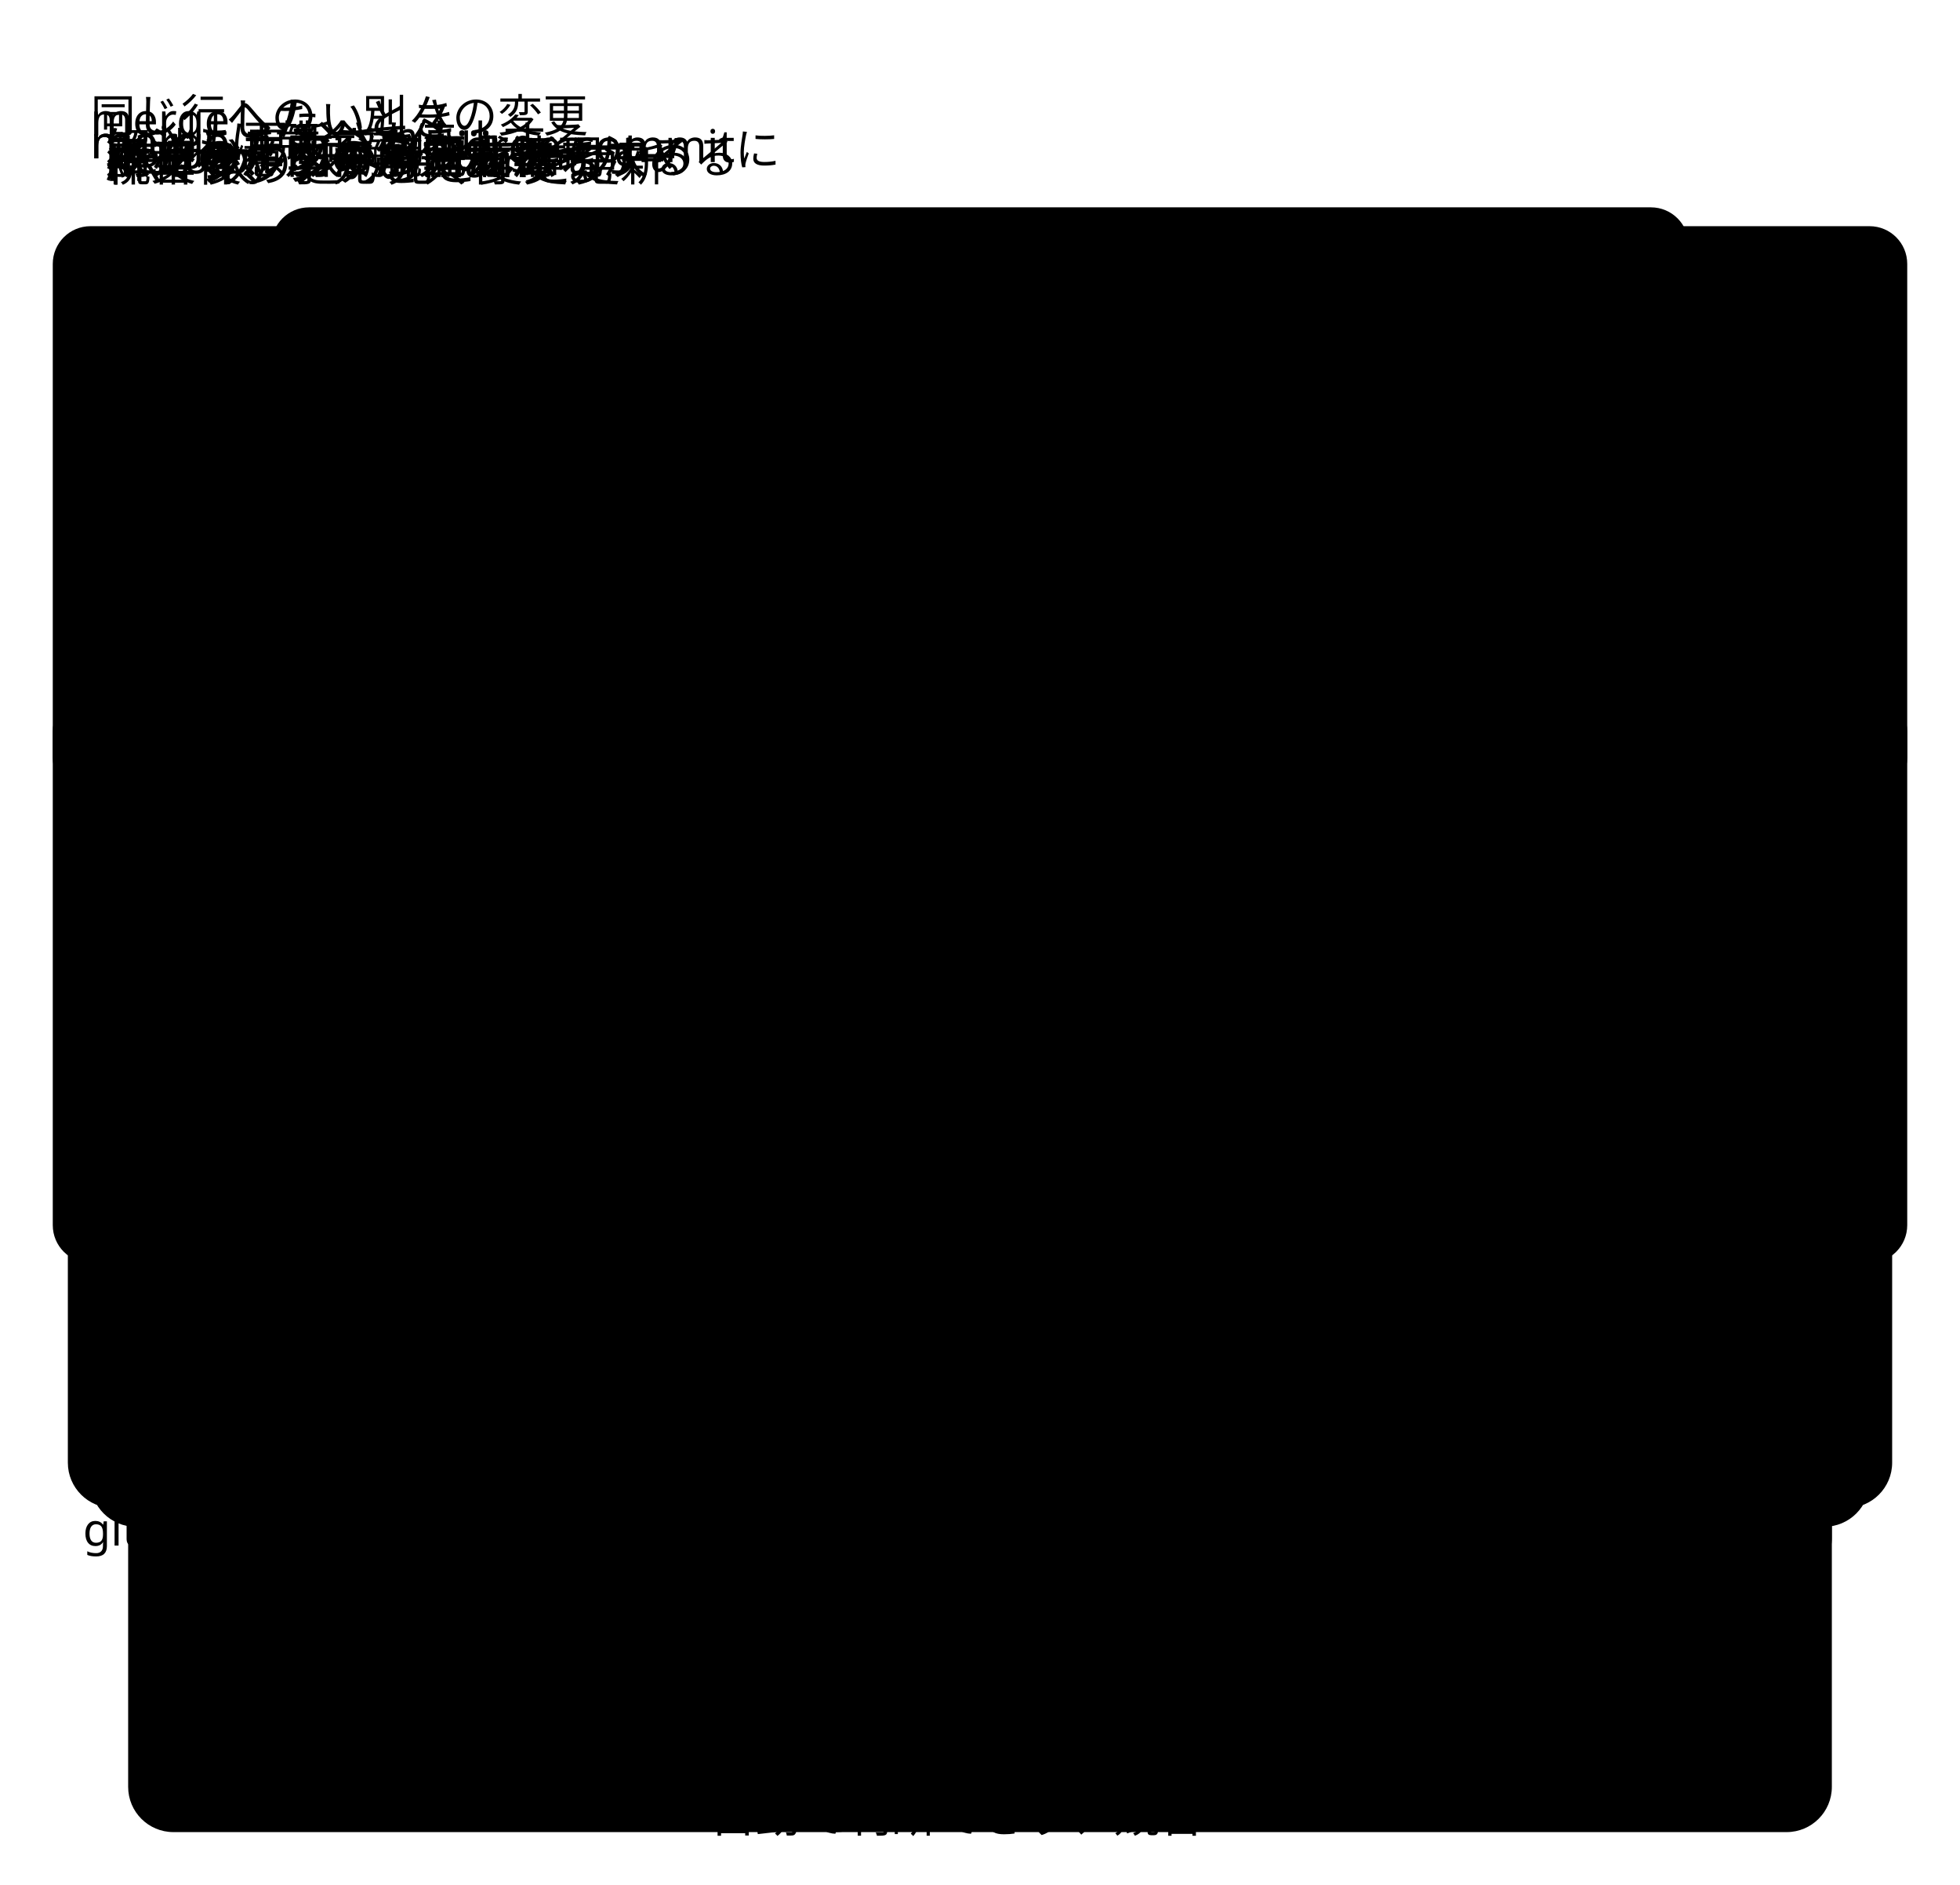
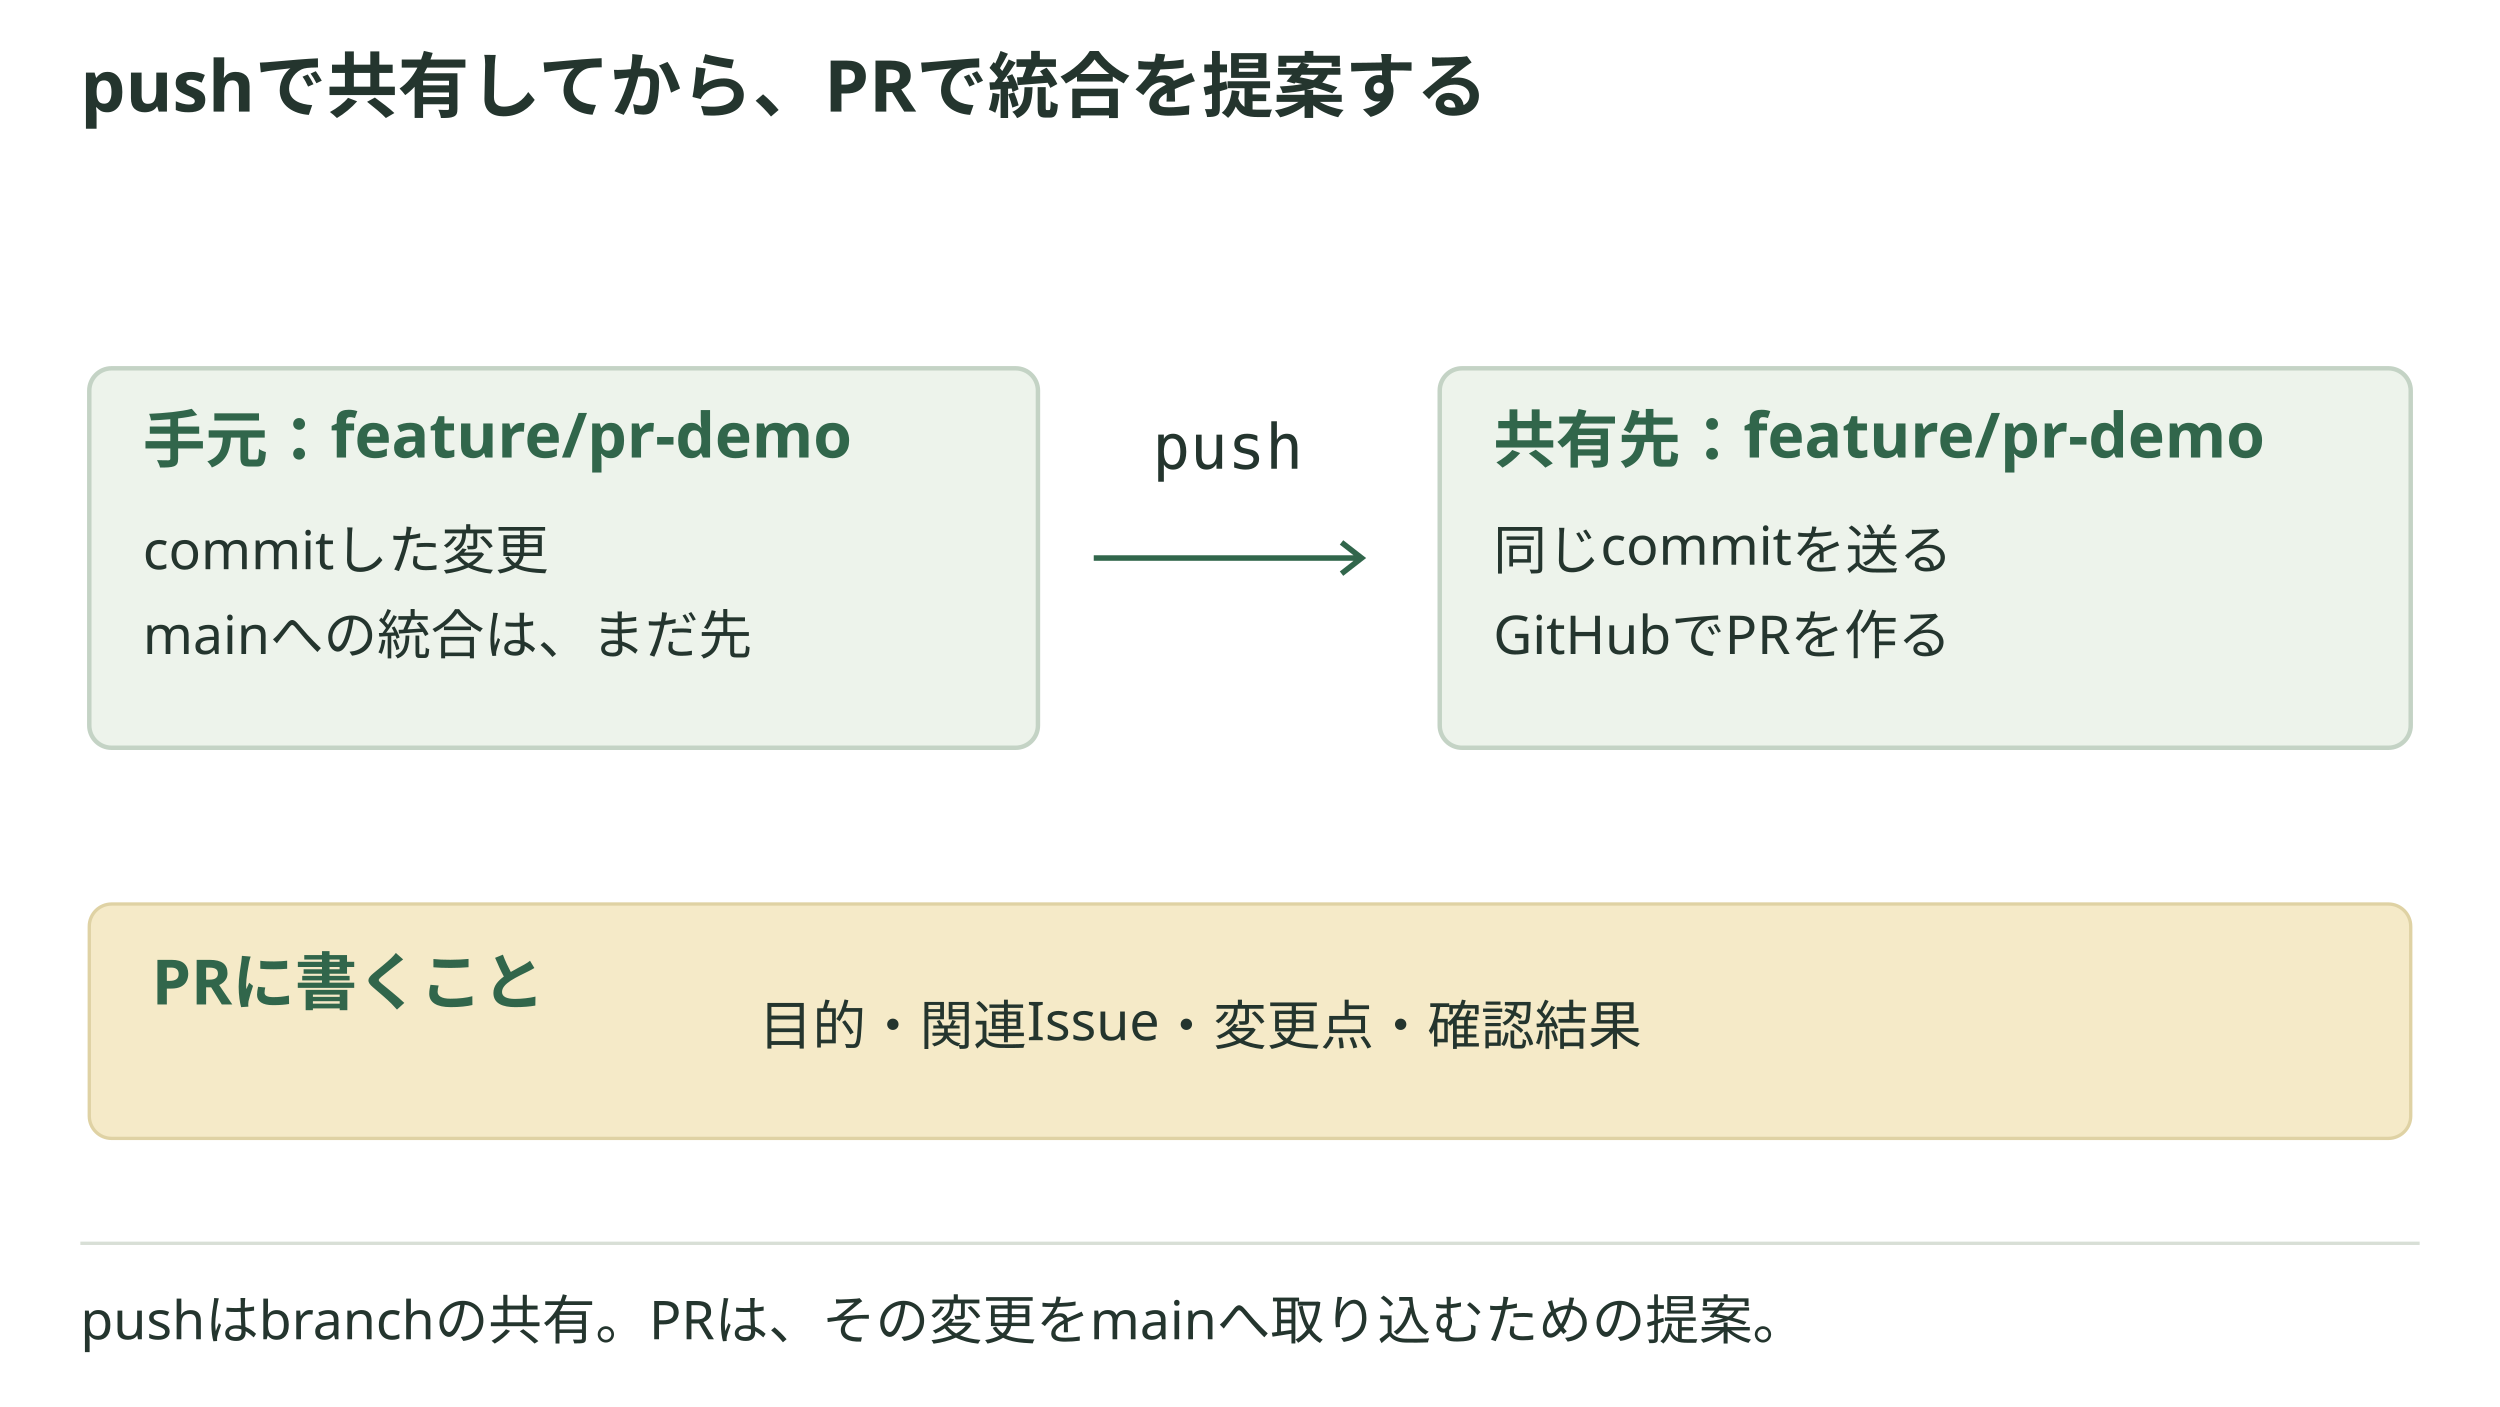
- <svg xmlns="http://www.w3.org/2000/svg" class="collaboration-integration" viewBox="0 0 520 500" role="img" aria-labelledby="collaboration-integration-title collaboration-integration-desc" data-current-state="publish">
+ <svg xmlns="http://www.w3.org/2000/svg" class="collaboration-integration" viewBox="0 0 1120 630" role="img" aria-labelledby="collaboration-integration-title collaboration-integration-desc" data-current-state="publish">
  <style>
- 
- svg.collaboration-integration {
-  background:#fbfcf9; font-family:"Noto Sans JP","Yu Gothic",Meiryo,sans-serif;
-  text {fill:#24352e; font-size:22px; white-space:pre;}
-  .strong {font-weight:700; fill:#31664b;}
-  .heading {font-size:26px; font-weight:700;}
-  .mono {font-family:Consolas,"Yu Gothic",monospace; font-size:22px;}
-  .muted {fill:#65736a;}
-  .red {fill:#a74238;}
-  .card {fill:#edf3eb;stroke:#c4d3c5;stroke-width:2;}
-  .note {fill:#f5eac8;stroke:#dfd2a4;stroke-width:1.5;}
-  .link {fill:none;stroke:#a2ada5;stroke-width:3;}
-  .arrow {fill:none;stroke:#31664b;stroke-width:2.5;}
-  .commit {fill:#6f9e78;stroke:#31664b;stroke-width:2;}
-  .branch {fill:none;stroke:#31664b;stroke-width:2;}
-  .ancestor-code {fill:#f3f3ef;stroke:#7184bd;stroke-width:2;}
-  .incoming-code {fill:#faf0e9;stroke:#bc6c5b;stroke-width:2;}
-  .planned {fill:#f5eac8;stroke:#b59842;stroke-width:2;stroke-dasharray:5 4;}
-  .terminal {fill:#343d37;}
-  .terminal-text {fill:#faf9f4;font-family:Consolas,monospace;font-size:22px;}
-  .terminal-error {fill:#f7c69b;font-family:Consolas,monospace;font-size:22px;}
-  .focus {fill:none;stroke:#a74238;stroke-width:3;}
-  [data-state] {display:none;}
-  &amp;[data-current-state="publish"] [data-state="publish"],
- &amp;[data-current-state="review"] [data-state="review"],
- &amp;[data-current-state="sync"] [data-state="sync"],
- &amp;[data-current-state="conflict-setup"] [data-state="conflict-setup"],
- &amp;[data-current-state="conflict-history"] [data-state="conflict-history"],
- &amp;[data-current-state="diverge"] [data-state="diverge"],
- &amp;[data-current-state="conflict-choice"] [data-state="conflict-choice"],
- &amp;[data-current-state="conflict-merge"] [data-state="conflict-merge"],
- &amp;[data-current-state="markers"] [data-state="markers"],
- &amp;[data-current-state="resolve"] [data-state="resolve"],
- &amp;[data-current-state="record"] [data-state="record"],
- &amp;[data-current-state="alternatives"] [data-state="alternatives"] {display:block;}
- }
- 
+ svg.collaboration-integration {background:#fbfcf9;font-family:"Noto Sans JP","Yu Gothic",Meiryo,sans-serif;}
+ svg.collaboration-integration text {fill:#24352e;font-size:28px;white-space:pre;}
+ svg.collaboration-integration .heading {font-size:32px;font-weight:700;}
+ svg.collaboration-integration .strong {fill:#31664b;font-weight:700;}
+ svg.collaboration-integration .small {font-size:24px;}
+ svg.collaboration-integration .tiny {font-size:21px;}
+ svg.collaboration-integration .mono {font-family:Consolas,"Yu Gothic",monospace;}
+ svg.collaboration-integration .muted {fill:#65736a;}
+ svg.collaboration-integration .red {fill:#a74238;}
+ svg.collaboration-integration .blue {fill:#486d9b;}
+ svg.collaboration-integration .link {fill:none;stroke:#a2ada5;stroke-width:3;}
+ svg.collaboration-integration .divider {fill:none;stroke:#d8dfd6;stroke-width:1.5;}
+ svg.collaboration-integration .arrow, svg.collaboration-integration .ref {fill:none;stroke:#31664b;stroke-width:2.5;}
+ svg.collaboration-integration .head-arrow {fill:none;stroke:#a74238;stroke-width:2.5;}
+ svg.collaboration-integration .commit {fill:#6f9e78;stroke:#31664b;stroke-width:2;}
+ svg.collaboration-integration .incoming {fill:#b5c8df;stroke:#486d9b;}
+ svg.collaboration-integration .marker {fill:none;stroke:#31664b;stroke-width:2.5;}
+ svg.collaboration-integration .wrong {fill:#f1d5ce;fill-opacity:.5;stroke:#a74238;stroke-width:2;}
+ svg.collaboration-integration .card {fill:#edf3eb;stroke:#c4d3c5;stroke-width:2;}
+ svg.collaboration-integration .label-box {fill:#e6f0e7;stroke:#b4c8b7;stroke-width:1.5;}
+ svg.collaboration-integration .blue-card {fill:#eef2f8;stroke:#a7bad4;stroke-width:2;}
+ svg.collaboration-integration .note {fill:#f5eac8;stroke:#dfd2a4;stroke-width:1.5;}
+ svg.collaboration-integration .planned {fill:#f5eac8;stroke:#b59842;stroke-width:2.5;stroke-dasharray:7 6;}
+ svg.collaboration-integration .planned-link {fill:none;stroke:#b59842;stroke-width:2.5;stroke-dasharray:7 6;}
+ svg.collaboration-integration .terminal {fill:#303d35;}
+ svg.collaboration-integration .terminal-text {fill:#faf9f4;font-family:Consolas,"Yu Gothic",monospace;font-size:24px;}
+ svg.collaboration-integration .terminal-error {fill:#ffcfb3;font-family:Consolas,monospace;font-size:24px;}
+ svg.collaboration-integration &gt; g[data-state] {display:none;}
+ svg.collaboration-integration[data-current-state="publish"] &gt; g[data-state="publish"],
+ svg.collaboration-integration[data-current-state="review"] &gt; g[data-state="review"],
+ svg.collaboration-integration[data-current-state="sync"] &gt; g[data-state="sync"],
+ svg.collaboration-integration[data-current-state="conflict-setup"] &gt; g[data-state="conflict-setup"],
+ svg.collaboration-integration[data-current-state="conflict-history"] &gt; g[data-state="conflict-history"],
+ svg.collaboration-integration[data-current-state="diverge"] &gt; g[data-state="diverge"],
+ svg.collaboration-integration[data-current-state="conflict-choice"] &gt; g[data-state="conflict-choice"],
+ svg.collaboration-integration[data-current-state="conflict-merge"] &gt; g[data-state="conflict-merge"],
+ svg.collaboration-integration[data-current-state="markers"] &gt; g[data-state="markers"],
+ svg.collaboration-integration[data-current-state="resolve"] &gt; g[data-state="resolve"],
+ svg.collaboration-integration[data-current-state="record"] &gt; g[data-state="record"],
+ svg.collaboration-integration[data-current-state="alternatives"] &gt; g[data-state="alternatives"] {display:block;}
</style>
  <g data-state="publish">
-     <text x="28" y="48" class="heading">作業ブランチを共有する</text>
-     <rect class="card" x="34" y="92" width="452" height="112" rx="12" />
-     <text x="52" y="126" class="strong">手元：feature/pr-demo</text>
-     <text x="52" y="161" class="">コミットした変更</text>
-     <path class="arrow" d="M 260 216 v 35 m -6 -7 l 6 7 l 6 -7" />
-     <text x="292" y="246" class="strong">push</text>
-     <rect class="card" x="34" y="278" width="452" height="112" rx="12" />
-     <text x="52" y="312" class="strong">origin：feature/pr-demo</text>
-     <text x="52" y="347" class="">mainへの統合は、まだ先</text>
-     <text x="42" y="451" class="">PRの説明にIssueと確認結果を書く</text>
+     <text x="36" y="50" class="heading" text-anchor="start">pushで共有してから、PRで統合を提案する</text>
+     <rect x="40" y="165" width="425" height="170" rx="10" class="card" />
+     <text x="64" y="207" class="strong" text-anchor="start">手元：feature/pr-demo</text>
+     <text x="64" y="255" class="small" text-anchor="start">commitした変更</text>
+     <text x="64" y="293" class="small" text-anchor="start">mainへの統合は、まだ先</text>
+     <path class="arrow" d="M490 250 H610 m-9 -7 l9 7 l-9 7" />
+     <text x="550" y="210" class="mono" text-anchor="middle">push</text>
+     <rect x="645" y="165" width="435" height="170" rx="10" class="card" />
+     <text x="669" y="207" class="strong" text-anchor="start">共有先：feature/pr-demo</text>
+     <text x="669" y="255" class="small" text-anchor="start">同じcommitを送る</text>
+     <text x="669" y="293" class="small" text-anchor="start">GitHubでPRを作る</text>
+     <rect x="40" y="405" width="1040" height="105" rx="10" class="note" />
+     <text x="68" y="450" class="strong" text-anchor="start">PRに書くこと</text>
+     <text x="340" y="468" class="small" text-anchor="start">目的・関連Issue・変更点・確認結果</text>
+     <path class="divider" d="M36 557 H1084" />
+     <text x="36" y="600" class="small" text-anchor="start">pushはbranchの共有。PRは、その変更をmainへ取り込むための提案。</text>
  </g>
  <g data-state="review">
-     <text x="28" y="48" class="heading">PR：取り込み先と変更元</text>
-     <rect class="card" x="24" y="94" width="224" height="112" rx="12" />
-     <text x="42" y="128" class="strong">base</text>
-     <text x="42" y="163" class="">main</text>
-     <rect class="card" x="272" y="94" width="224" height="112" rx="12" />
-     <text x="290" y="128" class="strong">compare</text>
-     <text x="290" y="163" class="">feature/pr-demo</text>
-     <path class="link" d="M 136 220 V 246 H 384 V 220" />
-     <rect class="card" x="60" y="272" width="400" height="116" rx="12" />
-     <text x="78" y="306" class="strong">差分・目的・動作を確認</text>
-     <text x="78" y="341" class="">必要なら同じブランチで修正</text>
-     <text x="54" y="450" class="strong">合意した変更をmainへmerge</text>
+     <text x="36" y="50" class="heading" text-anchor="start">PRでは、取り込み先・変更元・差分を確認する</text>
+     <rect x="40" y="125" width="430" height="170" rx="10" class="card" />
+     <text x="64" y="167" class="strong" text-anchor="start">base：取り込み先</text>
+     <text x="64" y="215" class="small" text-anchor="start">main</text>
+     <text x="64" y="253" class="small" text-anchor="start">ここへ変更を取り込む</text>
+     <rect x="650" y="125" width="430" height="170" rx="10" class="card" />
+     <text x="674" y="167" class="strong" text-anchor="start">compare：変更元</text>
+     <text x="674" y="215" class="small" text-anchor="start">feature/pr-demo</text>
+     <text x="674" y="253" class="small" text-anchor="start">このbranchの変更を提案</text>
+     <path class="arrow" d="M620 210 H500 m9 -7 l-9 7 l9 7" />
+     <text x="560" y="170" class="small" text-anchor="middle">統合</text>
+     <rect x="40" y="365" width="1040" height="150" rx="10" class="card" />
+     <text x="70" y="410" class="strong" text-anchor="start">目的・差分・動作をレビュー</text>
+     <text x="70" y="459" class="small" text-anchor="start">修正があれば同じbranchでcommit → push。確認してからmainへmerge。</text>
+     <path class="divider" d="M36 557 H1084" />
+     <text x="36" y="600" class="small" text-anchor="start">レビュー中の修正も同じPRに反映される。baseとcompareの向きを確かめる。</text>
  </g>
  <g data-state="sync">
-     <text x="28" y="48" class="heading">統合後、手元のmainを更新</text>
-     <rect class="card" x="34" y="90" width="452" height="112" rx="12" />
-     <text x="52" y="124" class="strong">共有先：origin/main</text>
-     <text x="52" y="159" class="">PRの変更が統合済み</text>
-     <path class="arrow" d="M 260 213 v 35 m -6 -7 l 6 7 l 6 -7" />
-     <text x="290" y="244" class="strong">pull --ff-only</text>
-     <rect class="card" x="34" y="276" width="452" height="112" rx="12" />
-     <text x="52" y="310" class="strong">手元：main</text>
-     <text x="52" y="345" class="">前へ進められる場合だけ更新</text>
-     <text x="42" y="451" class="">履歴が分かれていたら停止して確認</text>
+     <text x="36" y="50" class="heading" text-anchor="start">共有先での統合後、手元のmainを更新する</text>
+     <rect x="40" y="165" width="425" height="170" rx="10" class="card" />
+     <text x="64" y="207" class="strong" text-anchor="start">共有先：main</text>
+     <text x="64" y="255" class="small" text-anchor="start">PRの変更が統合済み</text>
+     <text x="64" y="293" class="small" text-anchor="start">手元はまだ更新されていない</text>
+     <path class="arrow" d="M490 250 H610 m-9 -7 l9 7 l-9 7" />
+     <text x="550" y="205" class="mono" text-anchor="middle">pull</text>
+     <rect x="645" y="165" width="435" height="170" rx="10" class="card" />
+     <text x="669" y="207" class="strong" text-anchor="start">手元：main</text>
+     <text x="669" y="255" class="small" text-anchor="start">前へ進められる場合だけ更新</text>
+     <text x="669" y="293" class="small" text-anchor="start">履歴が分岐していたら停止</text>
+     <rect x="40" y="405" width="1040" height="105" rx="10" class="card" />
+     <text x="68" y="450" class="mono small" text-anchor="start">git switch main</text>
+     <text x="560" y="450" class="mono small" text-anchor="start">git pull --ff-only</text>
+     <path class="divider" d="M36 557 H1084" />
+     <text x="36" y="600" class="small" text-anchor="start">pullはfetchも行う。origin/mainは、fetchで取得した共有先mainの位置を表す。</text>
  </g>
  <g data-state="conflict-setup">
-     <text x="28" y="46" class="heading">別フォルダで競合を再現する</text>
-     <rect class="card" x="34" y="78" width="452" height="104" rx="12" />
-     <text x="52" y="112" class="strong">初期コミット：hello.py</text>
-     <text x="52" y="149">Hello, world!</text>
-     <path class="arrow" d="M 260 192 v 28 m -6 -7 l 6 7 l 6 -7" />
-     <rect class="card" x="34" y="230" width="452" height="104" rx="12" />
-     <text x="52" y="264" class="strong">feat/ja で変更・commit</text>
-     <text x="52" y="301">こんにちは!</text>
-     <path class="arrow" d="M 260 344 v 28 m -6 -7 l 6 7 l 6 -7" />
-     <rect class="card" x="34" y="382" width="452" height="104" rx="12" />
-     <text x="52" y="416" class="strong">main に戻って変更・commit</text>
-     <text x="52" y="453">Hello, everyone!</text>
+     <text x="36" y="50" class="heading" text-anchor="start">別フォルダで、同じ行を別々に変更してみる</text>
+     <rect x="285" y="90" width="550" height="145" rx="10" class="card" />
+     <text x="307" y="125" class="strong" text-anchor="start">共通のcommit：hello.py</text>
+     <text x="307" y="167" class="mono small" text-anchor="start">def greet():</text>
+     <text x="307" y="207" class="mono small" text-anchor="start">    print("Hello, world!")</text>
+     <path class="arrow" d="M410 240 L280 285 M710 240 L840 285" />
+     <rect x="40" y="300" width="500" height="145" rx="10" class="card" />
+     <text x="62" y="335" class="strong" text-anchor="start">mainで変更 → commit</text>
+     <text x="62" y="377" class="mono small" text-anchor="start">def greet():</text>
+     <text x="62" y="417" class="mono small" text-anchor="start">    print("Hello, everyone!")</text>
+     <rect x="580" y="300" width="500" height="145" rx="10" class="blue-card" />
+     <text x="602" y="335" class="strong" text-anchor="start">feat/jaで変更 → commit</text>
+     <text x="602" y="377" class="mono small" text-anchor="start">def greet():</text>
+     <text x="602" y="417" class="mono small" text-anchor="start">    print("こんにちは!")</text>
+     <text x="560" y="505" class="small" text-anchor="middle">実習の順序：feat/jaでcommit → mainへ戻ってcommit</text>
+     <path class="divider" d="M36 557 H1084" />
+     <text x="36" y="600" class="small" text-anchor="start">既存の共有リポジトリと分けた、ローカル専用の練習用フォルダで再現する。</text>
  </g>
  <g data-state="conflict-history">
-     <text x="24" y="42" class="heading">mainも更新された</text>
-     <path class="link" d="M116 385 V275 L192 235" />
-     <circle class="commit" cx="116" cy="385" r="11" />
-     <circle class="commit" cx="116" cy="330" r="11" />
-     <circle class="commit" cx="116" cy="275" r="11" />
-     <circle class="commit" cx="192" cy="235" r="11" />
-     <rect class="branch" x="175" y="218" width="34" height="34" rx="4" />
-     <text x="192" y="207" class="strong" text-anchor="middle">feat/ja</text>
-     <rect class="branch" x="99" y="258" width="34" height="34" rx="4" />
-     <text x="91" y="252" class="strong" text-anchor="end">main</text>
-     <path class="link" d="M370 385 V275 L446 235" />
-     <circle class="commit" cx="370" cy="385" r="11" />
-     <circle class="commit" cx="370" cy="330" r="11" />
-     <circle class="commit" cx="370" cy="275" r="11" />
-     <circle class="commit" cx="446" cy="235" r="11" />
-     <rect class="branch" x="429" y="218" width="34" height="34" rx="4" />
-     <text x="446" y="207" class="strong" text-anchor="middle">feat/ja</text>
-     <path class="link" d="M370 275 V180" />
-     <circle class="commit" cx="370" cy="180" r="11" />
-     <rect class="branch" x="353" y="163" width="34" height="34" rx="4" />
-     <text x="370" y="150" class="strong" text-anchor="middle">main</text>
-     <text x="100" y="435" class="" text-anchor="middle">分岐した時点</text>
-     <text x="378" y="435" class="" text-anchor="middle">main更新後</text>
-     <text x="260" y="483" class="" text-anchor="middle">feat/ja のcommitは同じ</text>
+     <text x="36" y="50" class="heading" text-anchor="start">作業branchが分かれた後、mainも進んだ</text>
+     <text x="50" y="110" class="strong" text-anchor="start">前：分岐した時点</text>
+     <text x="615" y="110" class="strong" text-anchor="start">後：mainにもcommitを追加</text>
+     <path class="divider" d="M560 90 V520" />
+     <path class="link" d="M145 480 V320" />
+     <circle class="commit " cx="145" cy="320" r="13" />
+     <text x="117" y="328" class="mono small" text-anchor="end">C1</text>
+     <circle class="commit " cx="145" cy="400" r="13" />
+     <text x="117" y="408" class="mono small" text-anchor="end">c2</text>
+     <circle class="commit " cx="145" cy="480" r="13" />
+     <text x="117" y="488" class="mono small" text-anchor="end">c1</text>
+     <path class="link" d="M145 320 L360 270" />
+     <circle class="commit incoming" cx="360" cy="270" r="13" />
+     <text x="332" y="278" class="mono small" text-anchor="end">F1</text>
+     <rect class="marker" x="338" y="248" width="44" height="44" rx="5" />
+     <text x="360" y="223" class="strong blue" text-anchor="middle">feat/ja</text>
+     <rect class="marker" x="123" y="298" width="44" height="44" rx="5" />
+     <text x="145" y="275" class="strong" text-anchor="middle">main</text>
+     <path class="link" d="M710 480 V320" />
+     <circle class="commit " cx="710" cy="320" r="13" />
+     <text x="682" y="328" class="mono small" text-anchor="end">C1</text>
+     <circle class="commit " cx="710" cy="400" r="13" />
+     <text x="682" y="408" class="mono small" text-anchor="end">c2</text>
+     <circle class="commit " cx="710" cy="480" r="13" />
+     <text x="682" y="488" class="mono small" text-anchor="end">c1</text>
+     <path class="link" d="M710 320 L925 270" />
+     <circle class="commit incoming" cx="925" cy="270" r="13" />
+     <text x="897" y="278" class="mono small" text-anchor="end">F1</text>
+     <rect class="marker" x="903" y="248" width="44" height="44" rx="5" />
+     <text x="925" y="223" class="strong blue" text-anchor="middle">feat/ja</text>
+     <path class="link" d="M710 320 V210" />
+     <circle class="commit " cx="710" cy="210" r="13" />
+     <text x="682" y="218" class="mono small" text-anchor="end">M1</text>
+     <rect class="marker" x="688" y="188" width="44" height="44" rx="5" />
+     <text x="710" y="165" class="strong" text-anchor="middle">main</text>
+     <path class="arrow" d="M475 370 H610 m-9 -7 l9 7 l-9 7" />
+     <path class="divider" d="M36 557 H1084" />
+     <text x="36" y="600" class="small" text-anchor="start">左右のC1とF1は同じ記録。mainがC1からM1へ進み、両方に固有の変更がある。</text>
  </g>
  <g data-state="diverge">
-     <text x="24" y="35" class="heading">同じ行への、別々の変更</text>
-     <rect class="ancestor-code" x="72" y="55" width="376" height="94" rx="10" />
-     <text x="88" y="83" class="muted">共通のcommit</text>
-     <text x="88" y="111" class="mono">def greet():</text>
-     <text x="88" y="137" class="mono">    print("Hello, world!")</text>
-     <path class="link" d="M180 151 L130 178 M340 151 L390 178" />
-     <rect class="card" x="14" y="184" width="240" height="151" rx="10" />
-     <text x="27" y="213" class="strong">main</text>
-     <text x="27" y="245" class="mono">def greet():</text>
-     <text x="27" y="275" class="mono">    print(</text>
-     <text x="39" y="303" class="mono" textLength="192" lengthAdjust="spacingAndGlyphs">"Hello, everyone!"</text>
-     <text x="27" y="328" class="mono">    )</text>
-     <rect class="incoming-code" x="266" y="184" width="240" height="151" rx="10" />
-     <text x="279" y="213" class="strong">feat/ja</text>
-     <text x="279" y="245" class="mono">def greet():</text>
-     <text x="279" y="275" class="mono">    print(</text>
-     <text x="291" y="303" class="mono">"こんにちは!"</text>
-     <text x="279" y="328" class="mono">    )</text>
-     <path class="link" d="M222 475 V389 L316 367 M222 389 V350" />
-     <circle class="commit" cx="222" cy="475" r="11" />
-     <circle class="commit" cx="222" cy="432" r="11" />
-     <circle class="commit" cx="222" cy="389" r="11" />
-     <circle class="commit" cx="222" cy="350" r="11" />
-     <circle class="commit" cx="316" cy="367" r="11" />
-     <rect class="branch" x="205" y="333" width="34" height="34" rx="4" />
-     <rect class="branch" x="299" y="350" width="34" height="34" rx="4" />
-     <text x="194" y="361" class="strong" text-anchor="end">main</text>
-     <text x="344" y="375" class="strong">feat/ja</text>
+     <text x="36" y="50" class="heading" text-anchor="start">共通のコードから、同じ行を別々に変更した</text>
+     <rect x="285" y="80" width="550" height="145" rx="10" class="card" />
+     <text x="307" y="115" class="strong" text-anchor="start">共通：C1</text>
+     <text x="307" y="157" class="mono small" text-anchor="start">def greet():</text>
+     <text x="307" y="197" class="mono small" text-anchor="start">    print("Hello, world!")</text>
+     <path class="arrow" d="M410 230 L280 270 M710 230 L840 270" />
+     <rect x="40" y="275" width="500" height="145" rx="10" class="card" />
+     <text x="62" y="310" class="strong" text-anchor="start">main：M1</text>
+     <text x="62" y="352" class="mono small" text-anchor="start">def greet():</text>
+     <text x="62" y="392" class="mono small" text-anchor="start">    print("Hello, everyone!")</text>
+     <rect x="580" y="275" width="500" height="145" rx="10" class="blue-card" />
+     <text x="602" y="310" class="strong" text-anchor="start">feat/ja：F1</text>
+     <text x="602" y="352" class="mono small" text-anchor="start">def greet():</text>
+     <text x="602" y="392" class="mono small" text-anchor="start">    print("こんにちは!")</text>
+     <path class="link" d="M360 465 L560 525 L760 465" />
+     <circle class="commit " cx="560" cy="525" r="13" />
+     <text x="532" y="533" class="mono small" text-anchor="end">C1</text>
+     <circle class="commit " cx="360" cy="465" r="13" />
+     <text x="332" y="473" class="mono small" text-anchor="end">M1</text>
+     <circle class="commit incoming" cx="760" cy="465" r="13" />
+     <text x="732" y="473" class="mono small" text-anchor="end">F1</text>
+     <rect class="marker" x="338" y="443" width="44" height="44" rx="5" />
+     <rect class="marker" x="738" y="443" width="44" height="44" rx="5" />
+     <text x="270" y="474" class="small strong" text-anchor="end">main</text>
+     <text x="810" y="474" class="small blue strong" text-anchor="start">feat/ja</text>
+     <path class="divider" d="M36 557 H1084" />
+     <text x="36" y="600" class="small" text-anchor="start">両方が同じ行を変更。どんな挨拶を完成形にするかは、人が決める。</text>
  </g>
  <g data-state="conflict-choice">
-     <text x="24" y="36" class="heading">mergeしたいとき…</text>
-     <rect class="card" x="14" y="60" width="240" height="151" rx="10" />
-     <text x="27" y="89" class="strong">main</text>
-     <text x="27" y="121" class="mono">def greet():</text>
-     <text x="27" y="151" class="mono">    print(</text>
-     <text x="39" y="179" class="mono" textLength="192" lengthAdjust="spacingAndGlyphs">"Hello, everyone!"</text>
-     <text x="27" y="204" class="mono">    )</text>
-     <rect class="incoming-code" x="266" y="60" width="240" height="151" rx="10" />
-     <text x="279" y="89" class="strong">feat/ja</text>
-     <text x="279" y="121" class="mono">def greet():</text>
-     <text x="279" y="151" class="mono">    print(</text>
-     <text x="291" y="179" class="mono">"こんにちは!"</text>
-     <text x="279" y="204" class="mono">    )</text>
-     <path class="link" d="M220 372 V320 L318 294 M220 320 V260" />
-     <circle class="commit" cx="220" cy="372" r="11" />
-     <circle class="commit" cx="220" cy="320" r="11" />
-     <circle class="commit" cx="220" cy="260" r="11" />
-     <circle class="commit" cx="318" cy="294" r="11" />
-     <rect class="branch" x="203" y="243" width="34" height="34" rx="4" />
-     <rect class="branch" x="301" y="277" width="34" height="34" rx="4" />
-     <path class="planned" d="M220 260 V224 L318 294" />
-     <circle class="planned" cx="220" cy="224" r="12" />
-     <text x="193" y="263" class="strong" text-anchor="end">main</text>
-     <text x="347" y="299" class="strong">feat/ja</text>
-     <text x="355" y="354" class="muted">未作成</text>
-     <text x="22" y="410" class="mono">git merge feat/ja</text>
-     <text x="260" y="452" class="" text-anchor="middle">どちらを採用する？</text>
-     <text x="260" y="486" class="red" text-anchor="middle">自動で判断できず、競合へ</text>
+     <text x="36" y="50" class="heading" text-anchor="start">mainへmergeしたい。でも、完成形を自動で決められない</text>
+     <rect x="40" y="95" width="500" height="145" rx="10" class="card" />
+     <text x="62" y="130" class="strong" text-anchor="start">main：M1</text>
+     <text x="62" y="172" class="mono small" text-anchor="start">def greet():</text>
+     <text x="62" y="212" class="mono small" text-anchor="start">    print("Hello, everyone!")</text>
+     <rect x="580" y="95" width="500" height="145" rx="10" class="blue-card" />
+     <text x="602" y="130" class="strong" text-anchor="start">feat/ja：F1</text>
+     <text x="602" y="172" class="mono small" text-anchor="start">def greet():</text>
+     <text x="602" y="212" class="mono small" text-anchor="start">    print("こんにちは!")</text>
+     <path class="link" d="M360 370 L560 485 L760 370" />
+     <circle class="commit " cx="560" cy="485" r="13" />
+     <text x="532" y="493" class="mono small" text-anchor="end">C1</text>
+     <circle class="commit " cx="360" cy="370" r="13" />
+     <text x="332" y="378" class="mono small" text-anchor="end">M1</text>
+     <circle class="commit incoming" cx="760" cy="370" r="13" />
+     <text x="732" y="378" class="mono small" text-anchor="end">F1</text>
+     <rect class="marker" x="338" y="348" width="44" height="44" rx="5" />
+     <rect class="marker" x="738" y="348" width="44" height="44" rx="5" />
+     <path class="planned-link" d="M360 370 V285 L760 370" />
+     <circle class="planned" cx="360" cy="285" r="15" />
+     <text x="403" y="292" class="small" text-anchor="start">予定のmerge commit（まだ存在しない）</text>
+     <text x="270" y="379" class="small strong" text-anchor="end">main</text>
+     <text x="810" y="379" class="small blue strong" text-anchor="start">feat/ja</text>
+     <text x="80" y="505" class="small red" text-anchor="start">HEAD → main</text>
+     <text x="610" y="525" class="mono small" text-anchor="start">git merge feat/ja</text>
+     <path class="divider" d="M36 557 H1084" />
+     <text x="36" y="600" class="small" text-anchor="start">点線は予定。競合した段階では新しいcommitは作られず、mainの目印も進まない。</text>
  </g>
  <g data-state="conflict-merge">
-     <text x="24" y="42" class="heading">mergeは競合で停止する</text>
-     <rect class="terminal" x="18" y="82" width="484" height="318" rx="12" />
-     <text x="34" y="120" class="terminal-text">(main) ❯ git merge feat/ja</text>
-     <text x="34" y="163" class="terminal-text">Auto-merging hello.py</text>
-     <text x="34" y="207" class="terminal-error">CONFLICT (content):</text>
-     <text x="34" y="239" class="terminal-error">Merge conflict in hello.py</text>
-     <text x="34" y="285" class="terminal-text">Automatic merge failed;</text>
-     <text x="34" y="317" class="terminal-text">fix conflicts and then</text>
-     <text x="34" y="349" class="terminal-text">commit the result.</text>
-     <text x="260" y="447" class="" text-anchor="middle">mainの先端はまだ進まない</text>
-     <text x="260" y="484" class="" text-anchor="middle">次に、hello.pyを開いて確認</text>
+     <text x="36" y="50" class="heading" text-anchor="start">mergeは競合で停止する。履歴の統合は、まだ完了しない</text>
+     <rect x="40" y="110" width="1040" height="300" rx="10" class="terminal" />
+     <text x="68" y="160" class="terminal-text" text-anchor="start">(main) &gt; git merge feat/ja</text>
+     <text x="68" y="215" class="terminal-text" text-anchor="start">Auto-merging hello.py</text>
+     <text x="68" y="270" class="terminal-error" text-anchor="start">CONFLICT (content): Merge conflict in hello.py</text>
+     <text x="68" y="325" class="terminal-text" text-anchor="start">Automatic merge failed; fix conflicts and then</text>
+     <text x="68" y="365" class="terminal-text" text-anchor="start">commit the result.</text>
+     <text x="70" y="475" class="strong" text-anchor="start">mainの先端はM1のまま</text>
+     <text x="610" y="475" class="strong" text-anchor="start">次はhello.pyを開いて確認</text>
+     <path class="divider" d="M36 557 H1084" />
+     <text x="36" y="600" class="small" text-anchor="start">Gitが競合箇所にマーカーを入れる。編集・確認・add・commitをして統合を完了する。</text>
  </g>
  <g data-state="markers">
-     <text x="28" y="46" class="heading">hello.py：未解決のマーカー</text>
-     <rect class="note" x="24" y="79" width="472" height="326" rx="12" />
-     <text x="42" y="118" class="mono">def greet():</text>
-     <text x="42" y="157" class="mono">&lt;&lt;&lt;&lt;&lt;&lt;&lt; HEAD</text>
-     <text x="42" y="196" class="mono">    print("Hello, everyone!")</text>
-     <text x="42" y="235" class="mono">=======</text>
-     <text x="42" y="274" class="mono">    print("こんにちは!")</text>
-     <text x="42" y="313" class="mono">&gt;&gt;&gt;&gt;&gt;&gt;&gt; feat/ja</text>
-     <text x="42" y="450" class="">HEAD側はmain、下側は取り込み側</text>
+     <text x="36" y="50" class="heading" text-anchor="start">hello.py：マーカーの間に、双方の変更が並ぶ</text>
+     <rect x="40" y="100" width="720" height="420" rx="10" class="card" />
+     <text x="65" y="145" class="mono" text-anchor="start">def greet():</text>
+     <rect x="55" y="165" width="690" height="120" rx="10" class="card" />
+     <text x="75" y="205" class="mono small strong" text-anchor="start">&lt;&lt;&lt;&lt;&lt;&lt;&lt; HEAD</text>
+     <text x="75" y="255" class="mono small" text-anchor="start">    print("Hello, everyone!")</text>
+     <text x="75" y="325" class="mono small muted" text-anchor="start">=======</text>
+     <rect x="55" y="345" width="690" height="120" rx="10" class="blue-card" />
+     <text x="75" y="390" class="mono small" text-anchor="start">    print("こんにちは!")</text>
+     <text x="75" y="440" class="mono small blue" text-anchor="start">&gt;&gt;&gt;&gt;&gt;&gt;&gt; feat/ja</text>
+     <text x="800" y="205" class="strong" text-anchor="start">現在のmain側</text>
+     <text x="800" y="250" class="red small" text-anchor="start">HEAD → main</text>
+     <text x="800" y="390" class="blue strong" text-anchor="start">取り込む側</text>
+     <text x="800" y="435" class="mono small" text-anchor="start">feat/ja</text>
+     <path class="divider" d="M36 557 H1084" />
+     <text x="36" y="600" class="small" text-anchor="start">マーカーは未解決箇所の印。完成形を残し、&lt;&lt;&lt;&lt;&lt;&lt;&lt;・=======・&gt;&gt;&gt;&gt;&gt;&gt;&gt;を削除する。</text>
  </g>
  <g data-state="resolve">
-     <text x="28" y="46" class="heading">双方の意図から完成形を決める</text>
-     <rect class="card" x="20" y="80" width="230" height="106" rx="12" />
-     <text x="38" y="114" class="strong">main</text>
-     <text x="38" y="149" class="">Hello, everyone!</text>
-     <rect class="card" x="270" y="80" width="230" height="106" rx="12" />
-     <text x="288" y="114" class="strong">feat/ja</text>
-     <text x="288" y="149" class="">こんにちは!</text>
-     <path class="link" d="M 136 202 V 230 H 260 V 264 M 384 202 V 230 H 260" />
-     <rect class="card" x="34" y="282" width="452" height="138" rx="12" />
-     <text x="52" y="316" class="strong">hello.py の完成形</text>
-     <text x="52" y="351" class="">def greet():</text>
-     <text x="52" y="386" class="">    print("みなさんこんにちは!")</text>
-     <text x="42" y="470" class="">マーカーを消し、関数を実行して確認</text>
+     <text x="36" y="50" class="heading" text-anchor="start">双方の意図を読んで、完成形を編集する</text>
+     <rect x="40" y="100" width="500" height="170" rx="10" class="card" />
+     <text x="64" y="142" class="strong" text-anchor="start">mainの変更</text>
+     <text x="64" y="190" class="small" text-anchor="start">Hello, everyone!</text>
+     <text x="64" y="228" class="small" text-anchor="start">みんなへの挨拶にする</text>
+     <rect x="580" y="100" width="500" height="170" rx="10" class="blue-card" />
+     <text x="604" y="142" class="strong" text-anchor="start">feat/jaの変更</text>
+     <text x="604" y="190" class="small" text-anchor="start">こんにちは!</text>
+     <text x="604" y="228" class="small" text-anchor="start">日本語で挨拶する</text>
+     <path class="arrow" d="M290 285 V315 H560 V340 M830 285 V315 H560" />
+     <rect x="210" y="365" width="700" height="145" rx="10" class="card" />
+     <text x="232" y="400" class="strong" text-anchor="start">完成形の例：hello.py</text>
+     <text x="232" y="442" class="mono small" text-anchor="start">def greet():</text>
+     <text x="232" y="482" class="mono small" text-anchor="start">    print("みなさんこんにちは!")</text>
+     <path class="divider" d="M36 557 H1084" />
+     <text x="36" y="600" class="small" text-anchor="start">マーカーを消す → greet()を実行して確認 → git add hello.py → git commit。</text>
  </g>
  <g data-state="record">
-     <text x="28" y="44" class="heading">解消した内容をmerge commitに</text>
-     <path class="link" d="M 260 398 L 130 286 L 130 140 M 260 398 L 354 286 L 130 140" />
-     <circle class="commit" cx="260" cy="398" r="16" />
-     <text x="218" y="406" class="" text-anchor="end">C1</text>
-     <circle class="commit" cx="130" cy="286" r="16" />
-     <text x="88" y="294" class="" text-anchor="end">M1</text>
-     <circle class="commit" cx="354" cy="286" r="16" />
-     <text x="312" y="294" class="" text-anchor="end">F1</text>
-     <circle class="commit" cx="130" cy="140" r="16" />
-     <text x="88" y="148" class="" text-anchor="end">M2</text>
-     <rect class="branch" x="105" y="115" width="50" height="50" rx="4" />
-     <text x="166" y="147" class="strong">main</text>
-     <text x="166" y="177" class="red">HEAD</text>
-     <rect class="branch" x="329" y="261" width="50" height="50" rx="4" />
-     <text x="278" y="341" class="strong">feat/ja</text>
-     <text x="42" y="461" class="">M2は、M1とF1を親に持つ記録</text>
+     <text x="36" y="50" class="heading" text-anchor="start">解消した内容を、2つの親を持つcommitに記録する</text>
+     <path class="link" d="M150 480 V210" />
+     <circle class="commit " cx="150" cy="210" r="13" />
+     <text x="122" y="218" class="mono small" text-anchor="end">M2</text>
+     <circle class="commit " cx="150" cy="340" r="13" />
+     <text x="122" y="348" class="mono small" text-anchor="end">M1</text>
+     <circle class="commit " cx="150" cy="480" r="13" />
+     <text x="122" y="488" class="mono small" text-anchor="end">C1</text>
+     <path class="link" d="M150 480 L400 370 L150 210" />
+     <circle class="commit incoming" cx="400" cy="370" r="13" />
+     <text x="372" y="378" class="mono small" text-anchor="end">F1</text>
+     <rect class="marker" x="128" y="188" width="44" height="44" rx="5" />
+     <path class="ref" d="M172 210 H192" />
+     <rect x="192" y="190" width="126" height="40" rx="10" class="label-box " />
+     <text x="204" y="218" class="strong " text-anchor="start">main</text>
+     <text x="245" y="145" class="red strong" text-anchor="start">HEAD</text>
+     <path class="head-arrow" d="M280 153 V184 m-5 -7 l5 7 l5 -7" />
+     <rect class="marker" x="378" y="348" width="44" height="44" rx="5" />
+     <text x="400" y="320" class="strong blue" text-anchor="middle">feat/ja</text>
+     <text x="40" y="300" class="small muted" text-anchor="start">親1</text>
+     <text x="315" y="260" class="small blue" text-anchor="start">親2</text>
+     <rect x="575" y="120" width="505" height="145" rx="10" class="card" />
+     <text x="597" y="155" class="strong" text-anchor="start">M2に保存する完成形</text>
+     <text x="597" y="197" class="mono small" text-anchor="start">def greet():</text>
+     <text x="597" y="237" class="mono small" text-anchor="start">    print("みなさんこんにちは!")</text>
+     <text x="575" y="335" class="small" text-anchor="start">M2の第一親：M1（main側）</text>
+     <text x="575" y="385" class="small" text-anchor="start">M2の第二親：F1（取り込む側）</text>
+     <text x="575" y="460" class="strong" text-anchor="start">main → M2</text>
+     <text x="575" y="505" class="blue small" text-anchor="start">feat/ja → F1 のまま</text>
+     <path class="divider" d="M36 557 H1084" />
+     <text x="36" y="600" class="small" text-anchor="start">merge commitが作られ、HEADが指すmainがM2へ進む。既存のM1・F1は書き換わらない。</text>
  </g>
  <g data-state="alternatives">
-     <text x="28" y="46" class="heading">中止と、別の解消方法</text>
-     <rect class="card" x="34" y="88" width="452" height="134" rx="12" />
-     <text x="52" y="122" class="strong">途中で中止する</text>
-     <text x="52" y="157" class="">git merge --abort</text>
-     <text x="52" y="192" class="">開始前の状態へ戻す</text>
-     <rect class="note" x="34" y="252" width="452" height="134" rx="12" />
-     <text x="52" y="286" class="strong">GitHubで解消する</text>
-     <text x="52" y="321" class="">単純な競合に対応</text>
-     <text x="52" y="356" class="">baseをhead側へ取り込む</text>
-     <text x="42" y="449" class="">解消後もPRの確認と統合が必要</text>
+     <text x="36" y="50" class="heading" text-anchor="start">途中で中止する方法と、GitHubでの解消</text>
+     <rect x="40" y="130" width="500" height="170" rx="10" class="card" />
+     <text x="64" y="172" class="strong" text-anchor="start">手元で中止する</text>
+     <text x="64" y="220" class="small" text-anchor="start">git merge --abort</text>
+     <text x="64" y="258" class="small" text-anchor="start">merge開始前の状態へ戻す</text>
+     <rect x="580" y="130" width="500" height="170" rx="10" class="blue-card" />
+     <text x="604" y="172" class="strong" text-anchor="start">GitHubで解消する</text>
+     <text x="604" y="220" class="small" text-anchor="start">単純な競合に対応</text>
+     <text x="604" y="258" class="small" text-anchor="start">baseをhead側へ取り込む</text>
+     <rect x="40" y="385" width="1040" height="130" rx="10" class="note" />
+     <text x="68" y="435" class="strong" text-anchor="start">GitHubで競合を解消した場合も</text>
+     <text x="68" y="480" class="small" text-anchor="start">PRの差分や動作を確認し、取り込み先への統合を完了する。</text>
+     <path class="divider" d="M36 557 H1084" />
+     <text x="36" y="600" class="small" text-anchor="start">競合の解消は、完成形を決める作業。PRのレビューと統合も続けて確認する。</text>
  </g>
</svg>
